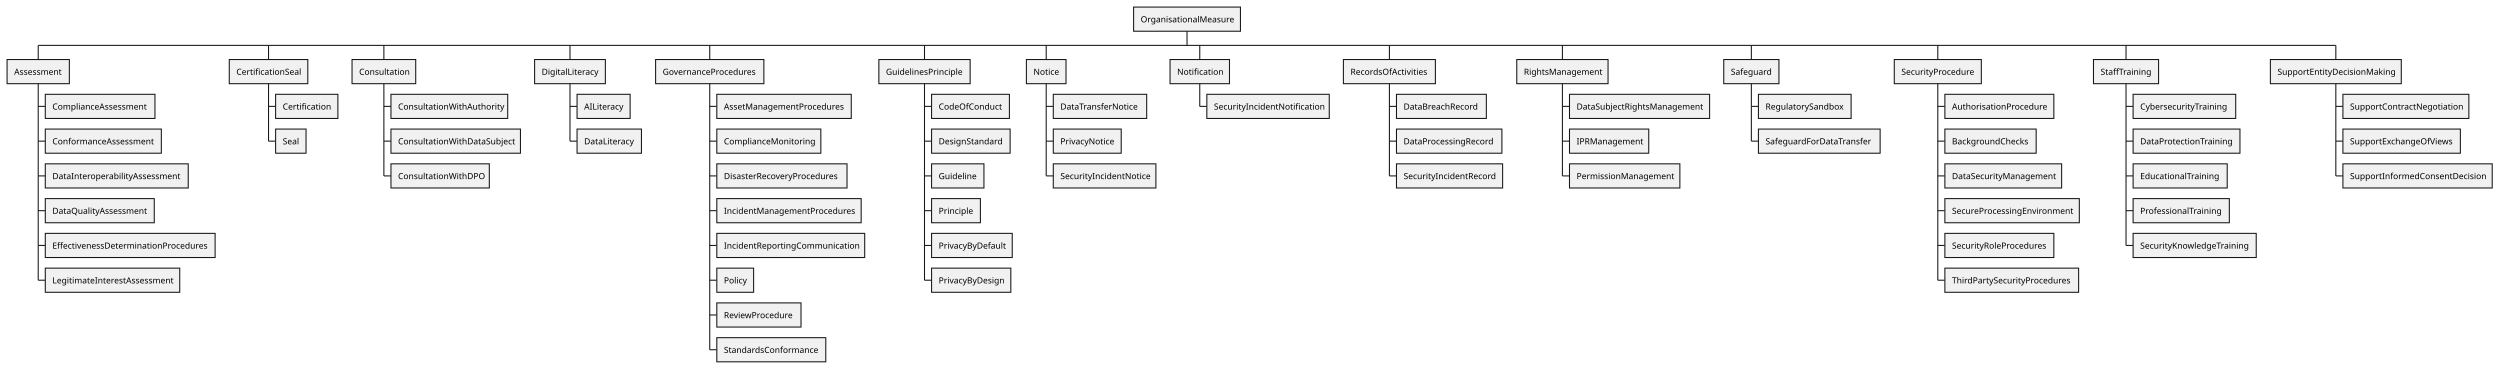
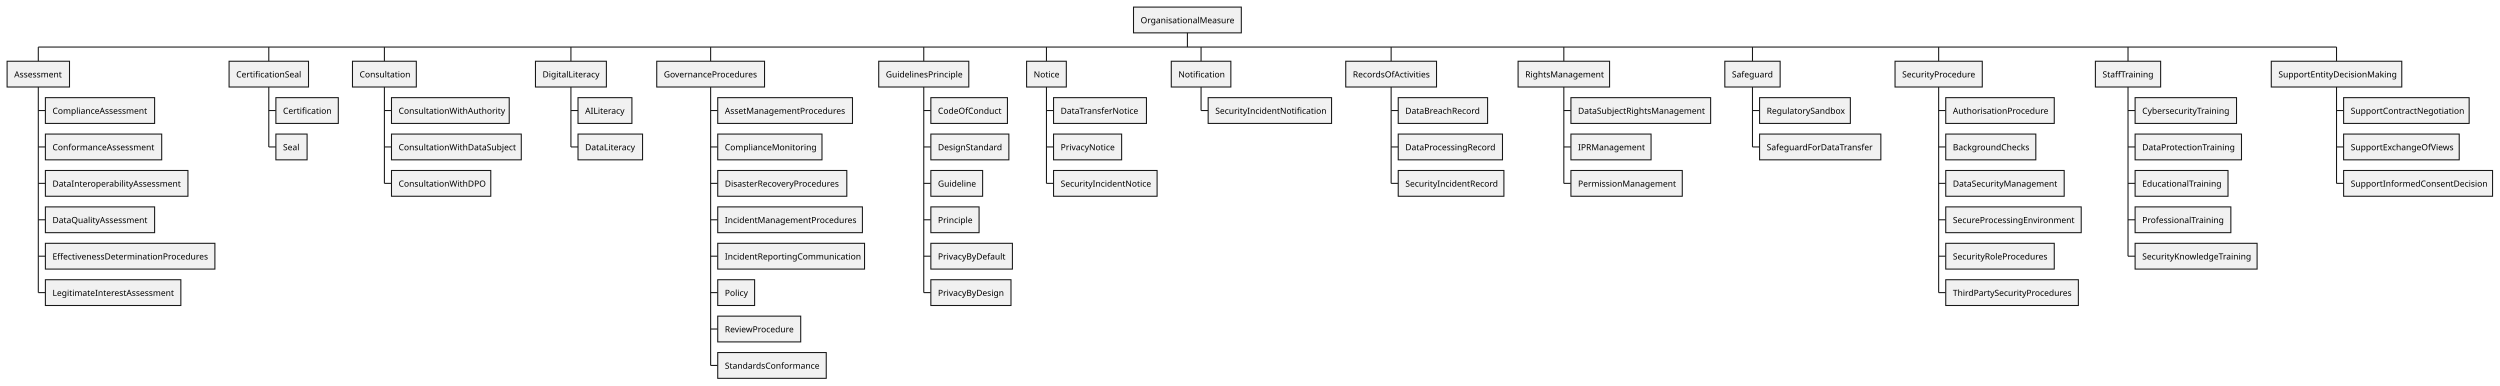
- <svg xmlns="http://www.w3.org/2000/svg" contentStyleType="text/css" height="522px" preserveAspectRatio="none" style="width:3533px;height:522px;background:#FFFFFF;" version="1.1" viewBox="0 0 3533 522" width="3533px" zoomAndPan="magnify">
+ <svg xmlns="http://www.w3.org/2000/svg" contentStyleType="text/css" height="544px" preserveAspectRatio="none" style="width:3525px;height:544px;background:#FFFFFF;" version="1.1" viewBox="0 0 3525 544" width="3525px" zoomAndPan="magnify">
  <defs />
  <g>
-     <line style="stroke:#181818;stroke-width:1.5;" x1="54" x2="54" y1="64.133" y2="84.133" />
-     <rect fill="#F1F1F1" height="34.133" style="stroke:#181818;stroke-width:1.5;" width="88" x="10" y="84.133" />
-     <text fill="#000000" font-family="sans-serif" font-size="12" lengthAdjust="spacing" textLength="68" x="20" y="105.734">Assessment</text>
-     <line style="stroke:#181818;stroke-width:1.5;" x1="54" x2="64" y1="150.332" y2="150.332" />
-     <rect fill="#F1F1F1" height="34.133" style="stroke:#181818;stroke-width:1.5;" width="155" x="64" y="133.266" />
-     <text fill="#000000" font-family="sans-serif" font-size="12" lengthAdjust="spacing" textLength="135" x="74" y="154.867">ComplianceAssessment</text>
-     <line style="stroke:#181818;stroke-width:1.5;" x1="54" x2="64" y1="199.465" y2="199.465" />
-     <rect fill="#F1F1F1" height="34.133" style="stroke:#181818;stroke-width:1.5;" width="164" x="64" y="182.398" />
-     <text fill="#000000" font-family="sans-serif" font-size="12" lengthAdjust="spacing" textLength="144" x="74" y="204">ConformanceAssessment</text>
-     <line style="stroke:#181818;stroke-width:1.5;" x1="54" x2="64" y1="248.598" y2="248.598" />
-     <rect fill="#F1F1F1" height="34.133" style="stroke:#181818;stroke-width:1.5;" width="202" x="64" y="231.531" />
-     <text fill="#000000" font-family="sans-serif" font-size="12" lengthAdjust="spacing" textLength="182" x="74" y="253.133">DataInteroperabilityAssessment</text>
-     <line style="stroke:#181818;stroke-width:1.5;" x1="54" x2="64" y1="297.731" y2="297.731" />
-     <rect fill="#F1F1F1" height="34.133" style="stroke:#181818;stroke-width:1.5;" width="154" x="64" y="280.664" />
-     <text fill="#000000" font-family="sans-serif" font-size="12" lengthAdjust="spacing" textLength="134" x="74" y="302.266">DataQualityAssessment</text>
-     <line style="stroke:#181818;stroke-width:1.5;" x1="54" x2="64" y1="346.863" y2="346.863" />
-     <rect fill="#F1F1F1" height="34.133" style="stroke:#181818;stroke-width:1.5;" width="240" x="64" y="329.797" />
-     <text fill="#000000" font-family="sans-serif" font-size="12" lengthAdjust="spacing" textLength="220" x="74" y="351.398">EffectivenessDeterminationProcedures</text>
-     <line style="stroke:#181818;stroke-width:1.5;" x1="54" x2="64" y1="395.996" y2="395.996" />
-     <rect fill="#F1F1F1" height="34.133" style="stroke:#181818;stroke-width:1.5;" width="190" x="64" y="378.93" />
-     <text fill="#000000" font-family="sans-serif" font-size="12" lengthAdjust="spacing" textLength="170" x="74" y="400.531">LegitimateInterestAssessment</text>
-     <line style="stroke:#181818;stroke-width:1.5;" x1="54" x2="54" y1="118.266" y2="395.996" />
-     <line style="stroke:#181818;stroke-width:1.5;" x1="379.5" x2="379.5" y1="64.133" y2="84.133" />
-     <rect fill="#F1F1F1" height="34.133" style="stroke:#181818;stroke-width:1.5;" width="111" x="324" y="84.133" />
-     <text fill="#000000" font-family="sans-serif" font-size="12" lengthAdjust="spacing" textLength="91" x="334" y="105.734">CertificationSeal</text>
-     <line style="stroke:#181818;stroke-width:1.5;" x1="379.5" x2="389.5" y1="150.332" y2="150.332" />
-     <rect fill="#F1F1F1" height="34.133" style="stroke:#181818;stroke-width:1.5;" width="88" x="389.5" y="133.266" />
-     <text fill="#000000" font-family="sans-serif" font-size="12" lengthAdjust="spacing" textLength="68" x="399.5" y="154.867">Certification</text>
-     <line style="stroke:#181818;stroke-width:1.5;" x1="379.5" x2="389.5" y1="199.465" y2="199.465" />
-     <rect fill="#F1F1F1" height="34.133" style="stroke:#181818;stroke-width:1.5;" width="43" x="389.5" y="182.398" />
-     <text fill="#000000" font-family="sans-serif" font-size="12" lengthAdjust="spacing" textLength="23" x="399.5" y="204">Seal</text>
-     <line style="stroke:#181818;stroke-width:1.5;" x1="379.5" x2="379.5" y1="118.266" y2="199.465" />
-     <line style="stroke:#181818;stroke-width:1.5;" x1="542.5" x2="542.5" y1="64.133" y2="84.133" />
-     <rect fill="#F1F1F1" height="34.133" style="stroke:#181818;stroke-width:1.5;" width="90" x="497.5" y="84.133" />
-     <text fill="#000000" font-family="sans-serif" font-size="12" lengthAdjust="spacing" textLength="70" x="507.5" y="105.734">Consultation</text>
-     <line style="stroke:#181818;stroke-width:1.5;" x1="542.5" x2="552.5" y1="150.332" y2="150.332" />
-     <rect fill="#F1F1F1" height="34.133" style="stroke:#181818;stroke-width:1.5;" width="165" x="552.5" y="133.266" />
-     <text fill="#000000" font-family="sans-serif" font-size="12" lengthAdjust="spacing" textLength="145" x="562.5" y="154.867">ConsultationWithAuthority</text>
-     <line style="stroke:#181818;stroke-width:1.5;" x1="542.5" x2="552.5" y1="199.465" y2="199.465" />
-     <rect fill="#F1F1F1" height="34.133" style="stroke:#181818;stroke-width:1.5;" width="183" x="552.5" y="182.398" />
-     <text fill="#000000" font-family="sans-serif" font-size="12" lengthAdjust="spacing" textLength="163" x="562.5" y="204">ConsultationWithDataSubject</text>
-     <line style="stroke:#181818;stroke-width:1.5;" x1="542.5" x2="552.5" y1="248.598" y2="248.598" />
-     <rect fill="#F1F1F1" height="34.133" style="stroke:#181818;stroke-width:1.5;" width="139" x="552.5" y="231.531" />
-     <text fill="#000000" font-family="sans-serif" font-size="12" lengthAdjust="spacing" textLength="119" x="562.5" y="253.133">ConsultationWithDPO</text>
-     <line style="stroke:#181818;stroke-width:1.5;" x1="542.5" x2="542.5" y1="118.266" y2="248.598" />
-     <line style="stroke:#181818;stroke-width:1.5;" x1="805.5" x2="805.5" y1="64.133" y2="84.133" />
-     <rect fill="#F1F1F1" height="34.133" style="stroke:#181818;stroke-width:1.5;" width="100" x="755.5" y="84.133" />
-     <text fill="#000000" font-family="sans-serif" font-size="12" lengthAdjust="spacing" textLength="80" x="765.5" y="105.734">DigitalLiteracy</text>
-     <line style="stroke:#181818;stroke-width:1.5;" x1="805.5" x2="815.5" y1="150.332" y2="150.332" />
-     <rect fill="#F1F1F1" height="34.133" style="stroke:#181818;stroke-width:1.5;" width="75" x="815.5" y="133.266" />
-     <text fill="#000000" font-family="sans-serif" font-size="12" lengthAdjust="spacing" textLength="55" x="825.5" y="154.867">AILiteracy</text>
-     <line style="stroke:#181818;stroke-width:1.5;" x1="805.5" x2="815.5" y1="199.465" y2="199.465" />
-     <rect fill="#F1F1F1" height="34.133" style="stroke:#181818;stroke-width:1.5;" width="91" x="815.5" y="182.398" />
-     <text fill="#000000" font-family="sans-serif" font-size="12" lengthAdjust="spacing" textLength="71" x="825.5" y="204">DataLiteracy</text>
-     <line style="stroke:#181818;stroke-width:1.5;" x1="805.5" x2="805.5" y1="118.266" y2="199.465" />
-     <line style="stroke:#181818;stroke-width:1.5;" x1="1003" x2="1003" y1="64.133" y2="84.133" />
-     <rect fill="#F1F1F1" height="34.133" style="stroke:#181818;stroke-width:1.5;" width="153" x="926.5" y="84.133" />
-     <text fill="#000000" font-family="sans-serif" font-size="12" lengthAdjust="spacing" textLength="133" x="936.5" y="105.734">GovernanceProcedures</text>
-     <line style="stroke:#181818;stroke-width:1.5;" x1="1003" x2="1013" y1="150.332" y2="150.332" />
-     <rect fill="#F1F1F1" height="34.133" style="stroke:#181818;stroke-width:1.5;" width="190" x="1013" y="133.266" />
-     <text fill="#000000" font-family="sans-serif" font-size="12" lengthAdjust="spacing" textLength="170" x="1023" y="154.867">AssetManagementProcedures</text>
-     <line style="stroke:#181818;stroke-width:1.5;" x1="1003" x2="1013" y1="199.465" y2="199.465" />
-     <rect fill="#F1F1F1" height="34.133" style="stroke:#181818;stroke-width:1.5;" width="147" x="1013" y="182.398" />
-     <text fill="#000000" font-family="sans-serif" font-size="12" lengthAdjust="spacing" textLength="127" x="1023" y="204">ComplianceMonitoring</text>
-     <line style="stroke:#181818;stroke-width:1.5;" x1="1003" x2="1013" y1="248.598" y2="248.598" />
-     <rect fill="#F1F1F1" height="34.133" style="stroke:#181818;stroke-width:1.5;" width="184" x="1013" y="231.531" />
-     <text fill="#000000" font-family="sans-serif" font-size="12" lengthAdjust="spacing" textLength="164" x="1023" y="253.133">DisasterRecoveryProcedures</text>
-     <line style="stroke:#181818;stroke-width:1.5;" x1="1003" x2="1013" y1="297.731" y2="297.731" />
-     <rect fill="#F1F1F1" height="34.133" style="stroke:#181818;stroke-width:1.5;" width="204" x="1013" y="280.664" />
-     <text fill="#000000" font-family="sans-serif" font-size="12" lengthAdjust="spacing" textLength="184" x="1023" y="302.266">IncidentManagementProcedures</text>
-     <line style="stroke:#181818;stroke-width:1.5;" x1="1003" x2="1013" y1="346.863" y2="346.863" />
-     <rect fill="#F1F1F1" height="34.133" style="stroke:#181818;stroke-width:1.5;" width="209" x="1013" y="329.797" />
-     <text fill="#000000" font-family="sans-serif" font-size="12" lengthAdjust="spacing" textLength="189" x="1023" y="351.398">IncidentReportingCommunication</text>
-     <line style="stroke:#181818;stroke-width:1.5;" x1="1003" x2="1013" y1="395.996" y2="395.996" />
-     <rect fill="#F1F1F1" height="34.133" style="stroke:#181818;stroke-width:1.5;" width="52" x="1013" y="378.93" />
-     <text fill="#000000" font-family="sans-serif" font-size="12" lengthAdjust="spacing" textLength="32" x="1023" y="400.531">Policy</text>
-     <line style="stroke:#181818;stroke-width:1.5;" x1="1003" x2="1013" y1="445.129" y2="445.129" />
-     <rect fill="#F1F1F1" height="34.133" style="stroke:#181818;stroke-width:1.5;" width="119" x="1013" y="428.062" />
-     <text fill="#000000" font-family="sans-serif" font-size="12" lengthAdjust="spacing" textLength="99" x="1023" y="449.664">ReviewProcedure</text>
-     <line style="stroke:#181818;stroke-width:1.5;" x1="1003" x2="1013" y1="494.262" y2="494.262" />
-     <rect fill="#F1F1F1" height="34.133" style="stroke:#181818;stroke-width:1.5;" width="154" x="1013" y="477.195" />
-     <text fill="#000000" font-family="sans-serif" font-size="12" lengthAdjust="spacing" textLength="134" x="1023" y="498.797">StandardsConformance</text>
-     <line style="stroke:#181818;stroke-width:1.5;" x1="1003" x2="1003" y1="118.266" y2="494.262" />
-     <line style="stroke:#181818;stroke-width:1.5;" x1="1306.5" x2="1306.5" y1="64.133" y2="84.133" />
-     <rect fill="#F1F1F1" height="34.133" style="stroke:#181818;stroke-width:1.5;" width="129" x="1242" y="84.133" />
-     <text fill="#000000" font-family="sans-serif" font-size="12" lengthAdjust="spacing" textLength="109" x="1252" y="105.734">GuidelinesPrinciple</text>
-     <line style="stroke:#181818;stroke-width:1.5;" x1="1306.5" x2="1316.5" y1="150.332" y2="150.332" />
-     <rect fill="#F1F1F1" height="34.133" style="stroke:#181818;stroke-width:1.5;" width="110" x="1316.5" y="133.266" />
-     <text fill="#000000" font-family="sans-serif" font-size="12" lengthAdjust="spacing" textLength="90" x="1326.5" y="154.867">CodeOfConduct</text>
-     <line style="stroke:#181818;stroke-width:1.5;" x1="1306.5" x2="1316.5" y1="199.465" y2="199.465" />
-     <rect fill="#F1F1F1" height="34.133" style="stroke:#181818;stroke-width:1.5;" width="111" x="1316.5" y="182.398" />
-     <text fill="#000000" font-family="sans-serif" font-size="12" lengthAdjust="spacing" textLength="91" x="1326.5" y="204">DesignStandard</text>
-     <line style="stroke:#181818;stroke-width:1.5;" x1="1306.5" x2="1316.5" y1="248.598" y2="248.598" />
-     <rect fill="#F1F1F1" height="34.133" style="stroke:#181818;stroke-width:1.5;" width="74" x="1316.5" y="231.531" />
-     <text fill="#000000" font-family="sans-serif" font-size="12" lengthAdjust="spacing" textLength="54" x="1326.5" y="253.133">Guideline</text>
-     <line style="stroke:#181818;stroke-width:1.5;" x1="1306.5" x2="1316.5" y1="297.731" y2="297.731" />
-     <rect fill="#F1F1F1" height="34.133" style="stroke:#181818;stroke-width:1.5;" width="69" x="1316.5" y="280.664" />
-     <text fill="#000000" font-family="sans-serif" font-size="12" lengthAdjust="spacing" textLength="49" x="1326.5" y="302.266">Principle</text>
-     <line style="stroke:#181818;stroke-width:1.5;" x1="1306.5" x2="1316.5" y1="346.863" y2="346.863" />
-     <rect fill="#F1F1F1" height="34.133" style="stroke:#181818;stroke-width:1.5;" width="114" x="1316.5" y="329.797" />
-     <text fill="#000000" font-family="sans-serif" font-size="12" lengthAdjust="spacing" textLength="94" x="1326.5" y="351.398">PrivacyByDefault</text>
-     <line style="stroke:#181818;stroke-width:1.5;" x1="1306.5" x2="1316.5" y1="395.996" y2="395.996" />
-     <rect fill="#F1F1F1" height="34.133" style="stroke:#181818;stroke-width:1.5;" width="112" x="1316.5" y="378.93" />
-     <text fill="#000000" font-family="sans-serif" font-size="12" lengthAdjust="spacing" textLength="92" x="1326.5" y="400.531">PrivacyByDesign</text>
-     <line style="stroke:#181818;stroke-width:1.5;" x1="1306.5" x2="1306.5" y1="118.266" y2="395.996" />
-     <line style="stroke:#181818;stroke-width:1.5;" x1="1478.5" x2="1478.5" y1="64.133" y2="84.133" />
-     <rect fill="#F1F1F1" height="34.133" style="stroke:#181818;stroke-width:1.5;" width="56" x="1450.5" y="84.133" />
-     <text fill="#000000" font-family="sans-serif" font-size="12" lengthAdjust="spacing" textLength="36" x="1460.5" y="105.734">Notice</text>
-     <line style="stroke:#181818;stroke-width:1.5;" x1="1478.5" x2="1488.5" y1="150.332" y2="150.332" />
-     <rect fill="#F1F1F1" height="34.133" style="stroke:#181818;stroke-width:1.5;" width="132" x="1488.5" y="133.266" />
-     <text fill="#000000" font-family="sans-serif" font-size="12" lengthAdjust="spacing" textLength="112" x="1498.5" y="154.867">DataTransferNotice</text>
-     <line style="stroke:#181818;stroke-width:1.5;" x1="1478.5" x2="1488.5" y1="199.465" y2="199.465" />
-     <rect fill="#F1F1F1" height="34.133" style="stroke:#181818;stroke-width:1.5;" width="96" x="1488.5" y="182.398" />
-     <text fill="#000000" font-family="sans-serif" font-size="12" lengthAdjust="spacing" textLength="76" x="1498.5" y="204">PrivacyNotice</text>
-     <line style="stroke:#181818;stroke-width:1.5;" x1="1478.5" x2="1488.5" y1="248.598" y2="248.598" />
-     <rect fill="#F1F1F1" height="34.133" style="stroke:#181818;stroke-width:1.5;" width="145" x="1488.5" y="231.531" />
-     <text fill="#000000" font-family="sans-serif" font-size="12" lengthAdjust="spacing" textLength="125" x="1498.5" y="253.133">SecurityIncidentNotice</text>
-     <line style="stroke:#181818;stroke-width:1.5;" x1="1478.5" x2="1478.5" y1="118.266" y2="248.598" />
-     <line style="stroke:#181818;stroke-width:1.5;" x1="1695.5" x2="1695.5" y1="64.133" y2="84.133" />
-     <rect fill="#F1F1F1" height="34.133" style="stroke:#181818;stroke-width:1.5;" width="84" x="1653.5" y="84.133" />
-     <text fill="#000000" font-family="sans-serif" font-size="12" lengthAdjust="spacing" textLength="64" x="1663.5" y="105.734">Notification</text>
-     <line style="stroke:#181818;stroke-width:1.5;" x1="1695.5" x2="1705.5" y1="150.332" y2="150.332" />
-     <rect fill="#F1F1F1" height="34.133" style="stroke:#181818;stroke-width:1.5;" width="173" x="1705.5" y="133.266" />
-     <text fill="#000000" font-family="sans-serif" font-size="12" lengthAdjust="spacing" textLength="153" x="1715.5" y="154.867">SecurityIncidentNotification</text>
-     <line style="stroke:#181818;stroke-width:1.5;" x1="1695.5" x2="1695.5" y1="118.266" y2="150.332" />
-     <line style="stroke:#181818;stroke-width:1.5;" x1="1963.5" x2="1963.5" y1="64.133" y2="84.133" />
-     <rect fill="#F1F1F1" height="34.133" style="stroke:#181818;stroke-width:1.5;" width="130" x="1898.5" y="84.133" />
-     <text fill="#000000" font-family="sans-serif" font-size="12" lengthAdjust="spacing" textLength="110" x="1908.5" y="105.734">RecordsOfActivities</text>
-     <line style="stroke:#181818;stroke-width:1.5;" x1="1963.5" x2="1973.5" y1="150.332" y2="150.332" />
-     <rect fill="#F1F1F1" height="34.133" style="stroke:#181818;stroke-width:1.5;" width="127" x="1973.5" y="133.266" />
-     <text fill="#000000" font-family="sans-serif" font-size="12" lengthAdjust="spacing" textLength="107" x="1983.5" y="154.867">DataBreachRecord</text>
-     <line style="stroke:#181818;stroke-width:1.5;" x1="1963.5" x2="1973.5" y1="199.465" y2="199.465" />
-     <rect fill="#F1F1F1" height="34.133" style="stroke:#181818;stroke-width:1.5;" width="149" x="1973.5" y="182.398" />
-     <text fill="#000000" font-family="sans-serif" font-size="12" lengthAdjust="spacing" textLength="129" x="1983.5" y="204">DataProcessingRecord</text>
-     <line style="stroke:#181818;stroke-width:1.5;" x1="1963.5" x2="1973.5" y1="248.598" y2="248.598" />
-     <rect fill="#F1F1F1" height="34.133" style="stroke:#181818;stroke-width:1.5;" width="150" x="1973.5" y="231.531" />
-     <text fill="#000000" font-family="sans-serif" font-size="12" lengthAdjust="spacing" textLength="130" x="1983.5" y="253.133">SecurityIncidentRecord</text>
-     <line style="stroke:#181818;stroke-width:1.5;" x1="1963.5" x2="1963.5" y1="118.266" y2="248.598" />
-     <line style="stroke:#181818;stroke-width:1.5;" x1="2208" x2="2208" y1="64.133" y2="84.133" />
-     <rect fill="#F1F1F1" height="34.133" style="stroke:#181818;stroke-width:1.5;" width="129" x="2143.5" y="84.133" />
-     <text fill="#000000" font-family="sans-serif" font-size="12" lengthAdjust="spacing" textLength="109" x="2153.5" y="105.734">RightsManagement</text>
-     <line style="stroke:#181818;stroke-width:1.5;" x1="2208" x2="2218" y1="150.332" y2="150.332" />
-     <rect fill="#F1F1F1" height="34.133" style="stroke:#181818;stroke-width:1.5;" width="198" x="2218" y="133.266" />
-     <text fill="#000000" font-family="sans-serif" font-size="12" lengthAdjust="spacing" textLength="178" x="2228" y="154.867">DataSubjectRightsManagement</text>
-     <line style="stroke:#181818;stroke-width:1.5;" x1="2208" x2="2218" y1="199.465" y2="199.465" />
-     <rect fill="#F1F1F1" height="34.133" style="stroke:#181818;stroke-width:1.5;" width="112" x="2218" y="182.398" />
-     <text fill="#000000" font-family="sans-serif" font-size="12" lengthAdjust="spacing" textLength="92" x="2228" y="204">IPRManagement</text>
-     <line style="stroke:#181818;stroke-width:1.5;" x1="2208" x2="2218" y1="248.598" y2="248.598" />
-     <rect fill="#F1F1F1" height="34.133" style="stroke:#181818;stroke-width:1.5;" width="156" x="2218" y="231.531" />
-     <text fill="#000000" font-family="sans-serif" font-size="12" lengthAdjust="spacing" textLength="136" x="2228" y="253.133">PermissionManagement</text>
-     <line style="stroke:#181818;stroke-width:1.5;" x1="2208" x2="2208" y1="118.266" y2="248.598" />
-     <line style="stroke:#181818;stroke-width:1.5;" x1="2475" x2="2475" y1="64.133" y2="84.133" />
-     <rect fill="#F1F1F1" height="34.133" style="stroke:#181818;stroke-width:1.5;" width="78" x="2436" y="84.133" />
-     <text fill="#000000" font-family="sans-serif" font-size="12" lengthAdjust="spacing" textLength="58" x="2446" y="105.734">Safeguard</text>
-     <line style="stroke:#181818;stroke-width:1.5;" x1="2475" x2="2485" y1="150.332" y2="150.332" />
-     <rect fill="#F1F1F1" height="34.133" style="stroke:#181818;stroke-width:1.5;" width="131" x="2485" y="133.266" />
-     <text fill="#000000" font-family="sans-serif" font-size="12" lengthAdjust="spacing" textLength="111" x="2495" y="154.867">RegulatorySandbox</text>
-     <line style="stroke:#181818;stroke-width:1.5;" x1="2475" x2="2485" y1="199.465" y2="199.465" />
-     <rect fill="#F1F1F1" height="34.133" style="stroke:#181818;stroke-width:1.5;" width="172" x="2485" y="182.398" />
-     <text fill="#000000" font-family="sans-serif" font-size="12" lengthAdjust="spacing" textLength="152" x="2495" y="204">SafeguardForDataTransfer</text>
-     <line style="stroke:#181818;stroke-width:1.5;" x1="2475" x2="2475" y1="118.266" y2="199.465" />
-     <line style="stroke:#181818;stroke-width:1.5;" x1="2738.5" x2="2738.5" y1="64.133" y2="84.133" />
-     <rect fill="#F1F1F1" height="34.133" style="stroke:#181818;stroke-width:1.5;" width="123" x="2677" y="84.133" />
-     <text fill="#000000" font-family="sans-serif" font-size="12" lengthAdjust="spacing" textLength="103" x="2687" y="105.734">SecurityProcedure</text>
-     <line style="stroke:#181818;stroke-width:1.5;" x1="2738.5" x2="2748.5" y1="150.332" y2="150.332" />
-     <rect fill="#F1F1F1" height="34.133" style="stroke:#181818;stroke-width:1.5;" width="154" x="2748.5" y="133.266" />
-     <text fill="#000000" font-family="sans-serif" font-size="12" lengthAdjust="spacing" textLength="134" x="2758.5" y="154.867">AuthorisationProcedure</text>
-     <line style="stroke:#181818;stroke-width:1.5;" x1="2738.5" x2="2748.5" y1="199.465" y2="199.465" />
-     <rect fill="#F1F1F1" height="34.133" style="stroke:#181818;stroke-width:1.5;" width="129" x="2748.5" y="182.398" />
-     <text fill="#000000" font-family="sans-serif" font-size="12" lengthAdjust="spacing" textLength="109" x="2758.5" y="204">BackgroundChecks</text>
-     <line style="stroke:#181818;stroke-width:1.5;" x1="2738.5" x2="2748.5" y1="248.598" y2="248.598" />
-     <rect fill="#F1F1F1" height="34.133" style="stroke:#181818;stroke-width:1.5;" width="165" x="2748.5" y="231.531" />
-     <text fill="#000000" font-family="sans-serif" font-size="12" lengthAdjust="spacing" textLength="145" x="2758.5" y="253.133">DataSecurityManagement</text>
-     <line style="stroke:#181818;stroke-width:1.5;" x1="2738.5" x2="2748.5" y1="297.731" y2="297.731" />
-     <rect fill="#F1F1F1" height="34.133" style="stroke:#181818;stroke-width:1.5;" width="190" x="2748.5" y="280.664" />
-     <text fill="#000000" font-family="sans-serif" font-size="12" lengthAdjust="spacing" textLength="170" x="2758.5" y="302.266">SecureProcessingEnvironment</text>
-     <line style="stroke:#181818;stroke-width:1.5;" x1="2738.5" x2="2748.5" y1="346.863" y2="346.863" />
-     <rect fill="#F1F1F1" height="34.133" style="stroke:#181818;stroke-width:1.5;" width="154" x="2748.5" y="329.797" />
-     <text fill="#000000" font-family="sans-serif" font-size="12" lengthAdjust="spacing" textLength="134" x="2758.5" y="351.398">SecurityRoleProcedures</text>
-     <line style="stroke:#181818;stroke-width:1.5;" x1="2738.5" x2="2748.5" y1="395.996" y2="395.996" />
-     <rect fill="#F1F1F1" height="34.133" style="stroke:#181818;stroke-width:1.5;" width="189" x="2748.5" y="378.93" />
-     <text fill="#000000" font-family="sans-serif" font-size="12" lengthAdjust="spacing" textLength="169" x="2758.5" y="400.531">ThirdPartySecurityProcedures</text>
-     <line style="stroke:#181818;stroke-width:1.5;" x1="2738.5" x2="2738.5" y1="118.266" y2="395.996" />
-     <line style="stroke:#181818;stroke-width:1.5;" x1="3004.5" x2="3004.5" y1="64.133" y2="84.133" />
-     <rect fill="#F1F1F1" height="34.133" style="stroke:#181818;stroke-width:1.5;" width="92" x="2958.5" y="84.133" />
-     <text fill="#000000" font-family="sans-serif" font-size="12" lengthAdjust="spacing" textLength="72" x="2968.5" y="105.734">StaffTraining</text>
-     <line style="stroke:#181818;stroke-width:1.5;" x1="3004.5" x2="3014.5" y1="150.332" y2="150.332" />
-     <rect fill="#F1F1F1" height="34.133" style="stroke:#181818;stroke-width:1.5;" width="145" x="3014.5" y="133.266" />
-     <text fill="#000000" font-family="sans-serif" font-size="12" lengthAdjust="spacing" textLength="125" x="3024.5" y="154.867">CybersecurityTraining</text>
-     <line style="stroke:#181818;stroke-width:1.5;" x1="3004.5" x2="3014.5" y1="199.465" y2="199.465" />
-     <rect fill="#F1F1F1" height="34.133" style="stroke:#181818;stroke-width:1.5;" width="151" x="3014.5" y="182.398" />
-     <text fill="#000000" font-family="sans-serif" font-size="12" lengthAdjust="spacing" textLength="131" x="3024.5" y="204">DataProtectionTraining</text>
-     <line style="stroke:#181818;stroke-width:1.5;" x1="3004.5" x2="3014.5" y1="248.598" y2="248.598" />
-     <rect fill="#F1F1F1" height="34.133" style="stroke:#181818;stroke-width:1.5;" width="133" x="3014.5" y="231.531" />
-     <text fill="#000000" font-family="sans-serif" font-size="12" lengthAdjust="spacing" textLength="113" x="3024.5" y="253.133">EducationalTraining</text>
-     <line style="stroke:#181818;stroke-width:1.5;" x1="3004.5" x2="3014.5" y1="297.731" y2="297.731" />
-     <rect fill="#F1F1F1" height="34.133" style="stroke:#181818;stroke-width:1.5;" width="136" x="3014.5" y="280.664" />
-     <text fill="#000000" font-family="sans-serif" font-size="12" lengthAdjust="spacing" textLength="116" x="3024.5" y="302.266">ProfessionalTraining</text>
-     <line style="stroke:#181818;stroke-width:1.5;" x1="3004.5" x2="3014.5" y1="346.863" y2="346.863" />
-     <rect fill="#F1F1F1" height="34.133" style="stroke:#181818;stroke-width:1.5;" width="174" x="3014.5" y="329.797" />
-     <text fill="#000000" font-family="sans-serif" font-size="12" lengthAdjust="spacing" textLength="154" x="3024.5" y="351.398">SecurityKnowledgeTraining</text>
-     <line style="stroke:#181818;stroke-width:1.5;" x1="3004.5" x2="3004.5" y1="118.266" y2="346.863" />
-     <line style="stroke:#181818;stroke-width:1.5;" x1="3301" x2="3301" y1="64.133" y2="84.133" />
-     <rect fill="#F1F1F1" height="34.133" style="stroke:#181818;stroke-width:1.5;" width="185" x="3208.5" y="84.133" />
-     <text fill="#000000" font-family="sans-serif" font-size="12" lengthAdjust="spacing" textLength="165" x="3218.5" y="105.734">SupportEntityDecisionMaking</text>
-     <line style="stroke:#181818;stroke-width:1.5;" x1="3301" x2="3311" y1="150.332" y2="150.332" />
-     <rect fill="#F1F1F1" height="34.133" style="stroke:#181818;stroke-width:1.5;" width="178" x="3311" y="133.266" />
-     <text fill="#000000" font-family="sans-serif" font-size="12" lengthAdjust="spacing" textLength="158" x="3321" y="154.867">SupportContractNegotiation</text>
-     <line style="stroke:#181818;stroke-width:1.5;" x1="3301" x2="3311" y1="199.465" y2="199.465" />
-     <rect fill="#F1F1F1" height="34.133" style="stroke:#181818;stroke-width:1.5;" width="166" x="3311" y="182.398" />
-     <text fill="#000000" font-family="sans-serif" font-size="12" lengthAdjust="spacing" textLength="146" x="3321" y="204">SupportExchangeOfViews</text>
-     <line style="stroke:#181818;stroke-width:1.5;" x1="3301" x2="3311" y1="248.598" y2="248.598" />
-     <rect fill="#F1F1F1" height="34.133" style="stroke:#181818;stroke-width:1.5;" width="211" x="3311" y="231.531" />
-     <text fill="#000000" font-family="sans-serif" font-size="12" lengthAdjust="spacing" textLength="191" x="3321" y="253.133">SupportInformedConsentDecision</text>
-     <line style="stroke:#181818;stroke-width:1.5;" x1="3301" x2="3301" y1="118.266" y2="248.598" />
-     <line style="stroke:#181818;stroke-width:1.5;" x1="54" x2="3301" y1="64.133" y2="64.133" />
-     <rect fill="#F1F1F1" height="34.133" style="stroke:#181818;stroke-width:1.5;" width="151" x="1602" y="10" />
-     <text fill="#000000" font-family="sans-serif" font-size="12" lengthAdjust="spacing" textLength="131" x="1612" y="31.602">OrganisationalMeasure</text>
-     <line style="stroke:#181818;stroke-width:1.5;" x1="1677.5" x2="1677.5" y1="44.133" y2="64.133" />
+     <line style="stroke:#181818;stroke-width:1.5;" x1="54" x2="54" y1="66.344" y2="86.344" />
+     <rect fill="#F1F1F1" height="36.344" style="stroke:#181818;stroke-width:1.5;" width="88" x="10" y="86.344" />
+     <text fill="#000000" font-family="sans-serif" font-size="12" lengthAdjust="spacing" textLength="68" x="20" y="109.172">Assessment</text>
+     <line style="stroke:#181818;stroke-width:1.5;" x1="54" x2="64" y1="155.86" y2="155.86" />
+     <rect fill="#F1F1F1" height="36.344" style="stroke:#181818;stroke-width:1.5;" width="154" x="64" y="137.688" />
+     <text fill="#000000" font-family="sans-serif" font-size="12" lengthAdjust="spacing" textLength="134" x="74" y="160.516">ComplianceAssessment</text>
+     <line style="stroke:#181818;stroke-width:1.5;" x1="54" x2="64" y1="207.204" y2="207.204" />
+     <rect fill="#F1F1F1" height="36.344" style="stroke:#181818;stroke-width:1.5;" width="164" x="64" y="189.032" />
+     <text fill="#000000" font-family="sans-serif" font-size="12" lengthAdjust="spacing" textLength="144" x="74" y="211.86">ConformanceAssessment</text>
+     <line style="stroke:#181818;stroke-width:1.5;" x1="54" x2="64" y1="258.548" y2="258.548" />
+     <rect fill="#F1F1F1" height="36.344" style="stroke:#181818;stroke-width:1.5;" width="201" x="64" y="240.376" />
+     <text fill="#000000" font-family="sans-serif" font-size="12" lengthAdjust="spacing" textLength="181" x="74" y="263.204">DataInteroperabilityAssessment</text>
+     <line style="stroke:#181818;stroke-width:1.5;" x1="54" x2="64" y1="309.893" y2="309.893" />
+     <rect fill="#F1F1F1" height="36.344" style="stroke:#181818;stroke-width:1.5;" width="154" x="64" y="291.721" />
+     <text fill="#000000" font-family="sans-serif" font-size="12" lengthAdjust="spacing" textLength="134" x="74" y="314.549">DataQualityAssessment</text>
+     <line style="stroke:#181818;stroke-width:1.5;" x1="54" x2="64" y1="361.237" y2="361.237" />
+     <rect fill="#F1F1F1" height="36.344" style="stroke:#181818;stroke-width:1.5;" width="239" x="64" y="343.065" />
+     <text fill="#000000" font-family="sans-serif" font-size="12" lengthAdjust="spacing" textLength="219" x="74" y="365.893">EffectivenessDeterminationProcedures</text>
+     <line style="stroke:#181818;stroke-width:1.5;" x1="54" x2="64" y1="412.581" y2="412.581" />
+     <rect fill="#F1F1F1" height="36.344" style="stroke:#181818;stroke-width:1.5;" width="191" x="64" y="394.409" />
+     <text fill="#000000" font-family="sans-serif" font-size="12" lengthAdjust="spacing" textLength="171" x="74" y="417.237">LegitimateInterestAssessment</text>
+     <line style="stroke:#181818;stroke-width:1.5;" x1="54" x2="54" y1="122.688" y2="412.581" />
+     <line style="stroke:#181818;stroke-width:1.5;" x1="379" x2="379" y1="66.344" y2="86.344" />
+     <rect fill="#F1F1F1" height="36.344" style="stroke:#181818;stroke-width:1.5;" width="112" x="323" y="86.344" />
+     <text fill="#000000" font-family="sans-serif" font-size="12" lengthAdjust="spacing" textLength="92" x="333" y="109.172">CertificationSeal</text>
+     <line style="stroke:#181818;stroke-width:1.5;" x1="379" x2="389" y1="155.86" y2="155.86" />
+     <rect fill="#F1F1F1" height="36.344" style="stroke:#181818;stroke-width:1.5;" width="88" x="389" y="137.688" />
+     <text fill="#000000" font-family="sans-serif" font-size="12" lengthAdjust="spacing" textLength="68" x="399" y="160.516">Certification</text>
+     <line style="stroke:#181818;stroke-width:1.5;" x1="379" x2="389" y1="207.204" y2="207.204" />
+     <rect fill="#F1F1F1" height="36.344" style="stroke:#181818;stroke-width:1.5;" width="44" x="389" y="189.032" />
+     <text fill="#000000" font-family="sans-serif" font-size="12" lengthAdjust="spacing" textLength="24" x="399" y="211.86">Seal</text>
+     <line style="stroke:#181818;stroke-width:1.5;" x1="379" x2="379" y1="122.688" y2="207.204" />
+     <line style="stroke:#181818;stroke-width:1.5;" x1="542" x2="542" y1="66.344" y2="86.344" />
+     <rect fill="#F1F1F1" height="36.344" style="stroke:#181818;stroke-width:1.5;" width="90" x="497" y="86.344" />
+     <text fill="#000000" font-family="sans-serif" font-size="12" lengthAdjust="spacing" textLength="70" x="507" y="109.172">Consultation</text>
+     <line style="stroke:#181818;stroke-width:1.5;" x1="542" x2="552" y1="155.86" y2="155.86" />
+     <rect fill="#F1F1F1" height="36.344" style="stroke:#181818;stroke-width:1.5;" width="166" x="552" y="137.688" />
+     <text fill="#000000" font-family="sans-serif" font-size="12" lengthAdjust="spacing" textLength="146" x="562" y="160.516">ConsultationWithAuthority</text>
+     <line style="stroke:#181818;stroke-width:1.5;" x1="542" x2="552" y1="207.204" y2="207.204" />
+     <rect fill="#F1F1F1" height="36.344" style="stroke:#181818;stroke-width:1.5;" width="183" x="552" y="189.032" />
+     <text fill="#000000" font-family="sans-serif" font-size="12" lengthAdjust="spacing" textLength="163" x="562" y="211.86">ConsultationWithDataSubject</text>
+     <line style="stroke:#181818;stroke-width:1.5;" x1="542" x2="552" y1="258.548" y2="258.548" />
+     <rect fill="#F1F1F1" height="36.344" style="stroke:#181818;stroke-width:1.5;" width="140" x="552" y="240.376" />
+     <text fill="#000000" font-family="sans-serif" font-size="12" lengthAdjust="spacing" textLength="120" x="562" y="263.204">ConsultationWithDPO</text>
+     <line style="stroke:#181818;stroke-width:1.5;" x1="542" x2="542" y1="122.688" y2="258.548" />
+     <line style="stroke:#181818;stroke-width:1.5;" x1="805" x2="805" y1="66.344" y2="86.344" />
+     <rect fill="#F1F1F1" height="36.344" style="stroke:#181818;stroke-width:1.5;" width="100" x="755" y="86.344" />
+     <text fill="#000000" font-family="sans-serif" font-size="12" lengthAdjust="spacing" textLength="80" x="765" y="109.172">DigitalLiteracy</text>
+     <line style="stroke:#181818;stroke-width:1.5;" x1="805" x2="815" y1="155.86" y2="155.86" />
+     <rect fill="#F1F1F1" height="36.344" style="stroke:#181818;stroke-width:1.5;" width="76" x="815" y="137.688" />
+     <text fill="#000000" font-family="sans-serif" font-size="12" lengthAdjust="spacing" textLength="56" x="825" y="160.516">AILiteracy</text>
+     <line style="stroke:#181818;stroke-width:1.5;" x1="805" x2="815" y1="207.204" y2="207.204" />
+     <rect fill="#F1F1F1" height="36.344" style="stroke:#181818;stroke-width:1.5;" width="91" x="815" y="189.032" />
+     <text fill="#000000" font-family="sans-serif" font-size="12" lengthAdjust="spacing" textLength="71" x="825" y="211.86">DataLiteracy</text>
+     <line style="stroke:#181818;stroke-width:1.5;" x1="805" x2="805" y1="122.688" y2="207.204" />
+     <line style="stroke:#181818;stroke-width:1.5;" x1="1002" x2="1002" y1="66.344" y2="86.344" />
+     <rect fill="#F1F1F1" height="36.344" style="stroke:#181818;stroke-width:1.5;" width="152" x="926" y="86.344" />
+     <text fill="#000000" font-family="sans-serif" font-size="12" lengthAdjust="spacing" textLength="132" x="936" y="109.172">GovernanceProcedures</text>
+     <line style="stroke:#181818;stroke-width:1.5;" x1="1002" x2="1012" y1="155.86" y2="155.86" />
+     <rect fill="#F1F1F1" height="36.344" style="stroke:#181818;stroke-width:1.5;" width="190" x="1012" y="137.688" />
+     <text fill="#000000" font-family="sans-serif" font-size="12" lengthAdjust="spacing" textLength="170" x="1022" y="160.516">AssetManagementProcedures</text>
+     <line style="stroke:#181818;stroke-width:1.5;" x1="1002" x2="1012" y1="207.204" y2="207.204" />
+     <rect fill="#F1F1F1" height="36.344" style="stroke:#181818;stroke-width:1.5;" width="147" x="1012" y="189.032" />
+     <text fill="#000000" font-family="sans-serif" font-size="12" lengthAdjust="spacing" textLength="127" x="1022" y="211.86">ComplianceMonitoring</text>
+     <line style="stroke:#181818;stroke-width:1.5;" x1="1002" x2="1012" y1="258.548" y2="258.548" />
+     <rect fill="#F1F1F1" height="36.344" style="stroke:#181818;stroke-width:1.5;" width="182" x="1012" y="240.376" />
+     <text fill="#000000" font-family="sans-serif" font-size="12" lengthAdjust="spacing" textLength="162" x="1022" y="263.204">DisasterRecoveryProcedures</text>
+     <line style="stroke:#181818;stroke-width:1.5;" x1="1002" x2="1012" y1="309.893" y2="309.893" />
+     <rect fill="#F1F1F1" height="36.344" style="stroke:#181818;stroke-width:1.5;" width="204" x="1012" y="291.721" />
+     <text fill="#000000" font-family="sans-serif" font-size="12" lengthAdjust="spacing" textLength="184" x="1022" y="314.549">IncidentManagementProcedures</text>
+     <line style="stroke:#181818;stroke-width:1.5;" x1="1002" x2="1012" y1="361.237" y2="361.237" />
+     <rect fill="#F1F1F1" height="36.344" style="stroke:#181818;stroke-width:1.5;" width="207" x="1012" y="343.065" />
+     <text fill="#000000" font-family="sans-serif" font-size="12" lengthAdjust="spacing" textLength="187" x="1022" y="365.893">IncidentReportingCommunication</text>
+     <line style="stroke:#181818;stroke-width:1.5;" x1="1002" x2="1012" y1="412.581" y2="412.581" />
+     <rect fill="#F1F1F1" height="36.344" style="stroke:#181818;stroke-width:1.5;" width="52" x="1012" y="394.409" />
+     <text fill="#000000" font-family="sans-serif" font-size="12" lengthAdjust="spacing" textLength="32" x="1022" y="417.237">Policy</text>
+     <line style="stroke:#181818;stroke-width:1.5;" x1="1002" x2="1012" y1="463.925" y2="463.925" />
+     <rect fill="#F1F1F1" height="36.344" style="stroke:#181818;stroke-width:1.5;" width="117" x="1012" y="445.753" />
+     <text fill="#000000" font-family="sans-serif" font-size="12" lengthAdjust="spacing" textLength="97" x="1022" y="468.581">ReviewProcedure</text>
+     <line style="stroke:#181818;stroke-width:1.5;" x1="1002" x2="1012" y1="515.269" y2="515.269" />
+     <rect fill="#F1F1F1" height="36.344" style="stroke:#181818;stroke-width:1.5;" width="153" x="1012" y="497.097" />
+     <text fill="#000000" font-family="sans-serif" font-size="12" lengthAdjust="spacing" textLength="133" x="1022" y="519.925">StandardsConformance</text>
+     <line style="stroke:#181818;stroke-width:1.5;" x1="1002" x2="1002" y1="122.688" y2="515.269" />
+     <line style="stroke:#181818;stroke-width:1.5;" x1="1302.5" x2="1302.5" y1="66.344" y2="86.344" />
+     <rect fill="#F1F1F1" height="36.344" style="stroke:#181818;stroke-width:1.5;" width="127" x="1239" y="86.344" />
+     <text fill="#000000" font-family="sans-serif" font-size="12" lengthAdjust="spacing" textLength="107" x="1249" y="109.172">GuidelinesPrinciple</text>
+     <line style="stroke:#181818;stroke-width:1.5;" x1="1302.5" x2="1312.5" y1="155.86" y2="155.86" />
+     <rect fill="#F1F1F1" height="36.344" style="stroke:#181818;stroke-width:1.5;" width="108" x="1312.5" y="137.688" />
+     <text fill="#000000" font-family="sans-serif" font-size="12" lengthAdjust="spacing" textLength="88" x="1322.5" y="160.516">CodeOfConduct</text>
+     <line style="stroke:#181818;stroke-width:1.5;" x1="1302.5" x2="1312.5" y1="207.204" y2="207.204" />
+     <rect fill="#F1F1F1" height="36.344" style="stroke:#181818;stroke-width:1.5;" width="110" x="1312.5" y="189.032" />
+     <text fill="#000000" font-family="sans-serif" font-size="12" lengthAdjust="spacing" textLength="90" x="1322.5" y="211.86">DesignStandard</text>
+     <line style="stroke:#181818;stroke-width:1.5;" x1="1302.5" x2="1312.5" y1="258.548" y2="258.548" />
+     <rect fill="#F1F1F1" height="36.344" style="stroke:#181818;stroke-width:1.5;" width="73" x="1312.5" y="240.376" />
+     <text fill="#000000" font-family="sans-serif" font-size="12" lengthAdjust="spacing" textLength="53" x="1322.5" y="263.204">Guideline</text>
+     <line style="stroke:#181818;stroke-width:1.5;" x1="1302.5" x2="1312.5" y1="309.893" y2="309.893" />
+     <rect fill="#F1F1F1" height="36.344" style="stroke:#181818;stroke-width:1.5;" width="68" x="1312.5" y="291.721" />
+     <text fill="#000000" font-family="sans-serif" font-size="12" lengthAdjust="spacing" textLength="48" x="1322.5" y="314.549">Principle</text>
+     <line style="stroke:#181818;stroke-width:1.5;" x1="1302.5" x2="1312.5" y1="361.237" y2="361.237" />
+     <rect fill="#F1F1F1" height="36.344" style="stroke:#181818;stroke-width:1.5;" width="115" x="1312.5" y="343.065" />
+     <text fill="#000000" font-family="sans-serif" font-size="12" lengthAdjust="spacing" textLength="95" x="1322.5" y="365.893">PrivacyByDefault</text>
+     <line style="stroke:#181818;stroke-width:1.5;" x1="1302.5" x2="1312.5" y1="412.581" y2="412.581" />
+     <rect fill="#F1F1F1" height="36.344" style="stroke:#181818;stroke-width:1.5;" width="113" x="1312.5" y="394.409" />
+     <text fill="#000000" font-family="sans-serif" font-size="12" lengthAdjust="spacing" textLength="93" x="1322.5" y="417.237">PrivacyByDesign</text>
+     <line style="stroke:#181818;stroke-width:1.5;" x1="1302.5" x2="1302.5" y1="122.688" y2="412.581" />
+     <line style="stroke:#181818;stroke-width:1.5;" x1="1475.5" x2="1475.5" y1="66.344" y2="86.344" />
+     <rect fill="#F1F1F1" height="36.344" style="stroke:#181818;stroke-width:1.5;" width="56" x="1447.5" y="86.344" />
+     <text fill="#000000" font-family="sans-serif" font-size="12" lengthAdjust="spacing" textLength="36" x="1457.5" y="109.172">Notice</text>
+     <line style="stroke:#181818;stroke-width:1.5;" x1="1475.5" x2="1485.5" y1="155.86" y2="155.86" />
+     <rect fill="#F1F1F1" height="36.344" style="stroke:#181818;stroke-width:1.5;" width="131" x="1485.5" y="137.688" />
+     <text fill="#000000" font-family="sans-serif" font-size="12" lengthAdjust="spacing" textLength="111" x="1495.5" y="160.516">DataTransferNotice</text>
+     <line style="stroke:#181818;stroke-width:1.5;" x1="1475.5" x2="1485.5" y1="207.204" y2="207.204" />
+     <rect fill="#F1F1F1" height="36.344" style="stroke:#181818;stroke-width:1.5;" width="96" x="1485.5" y="189.032" />
+     <text fill="#000000" font-family="sans-serif" font-size="12" lengthAdjust="spacing" textLength="76" x="1495.5" y="211.86">PrivacyNotice</text>
+     <line style="stroke:#181818;stroke-width:1.5;" x1="1475.5" x2="1485.5" y1="258.548" y2="258.548" />
+     <rect fill="#F1F1F1" height="36.344" style="stroke:#181818;stroke-width:1.5;" width="146" x="1485.5" y="240.376" />
+     <text fill="#000000" font-family="sans-serif" font-size="12" lengthAdjust="spacing" textLength="126" x="1495.5" y="263.204">SecurityIncidentNotice</text>
+     <line style="stroke:#181818;stroke-width:1.5;" x1="1475.5" x2="1475.5" y1="122.688" y2="258.548" />
+     <line style="stroke:#181818;stroke-width:1.5;" x1="1693.5" x2="1693.5" y1="66.344" y2="86.344" />
+     <rect fill="#F1F1F1" height="36.344" style="stroke:#181818;stroke-width:1.5;" width="84" x="1651.5" y="86.344" />
+     <text fill="#000000" font-family="sans-serif" font-size="12" lengthAdjust="spacing" textLength="64" x="1661.5" y="109.172">Notification</text>
+     <line style="stroke:#181818;stroke-width:1.5;" x1="1693.5" x2="1703.5" y1="155.86" y2="155.86" />
+     <rect fill="#F1F1F1" height="36.344" style="stroke:#181818;stroke-width:1.5;" width="174" x="1703.5" y="137.688" />
+     <text fill="#000000" font-family="sans-serif" font-size="12" lengthAdjust="spacing" textLength="154" x="1713.5" y="160.516">SecurityIncidentNotification</text>
+     <line style="stroke:#181818;stroke-width:1.5;" x1="1693.5" x2="1693.5" y1="122.688" y2="155.86" />
+     <line style="stroke:#181818;stroke-width:1.5;" x1="1961.5" x2="1961.5" y1="66.344" y2="86.344" />
+     <rect fill="#F1F1F1" height="36.344" style="stroke:#181818;stroke-width:1.5;" width="128" x="1897.5" y="86.344" />
+     <text fill="#000000" font-family="sans-serif" font-size="12" lengthAdjust="spacing" textLength="108" x="1907.5" y="109.172">RecordsOfActivities</text>
+     <line style="stroke:#181818;stroke-width:1.5;" x1="1961.5" x2="1971.5" y1="155.86" y2="155.86" />
+     <rect fill="#F1F1F1" height="36.344" style="stroke:#181818;stroke-width:1.5;" width="126" x="1971.5" y="137.688" />
+     <text fill="#000000" font-family="sans-serif" font-size="12" lengthAdjust="spacing" textLength="106" x="1981.5" y="160.516">DataBreachRecord</text>
+     <line style="stroke:#181818;stroke-width:1.5;" x1="1961.5" x2="1971.5" y1="207.204" y2="207.204" />
+     <rect fill="#F1F1F1" height="36.344" style="stroke:#181818;stroke-width:1.5;" width="147" x="1971.5" y="189.032" />
+     <text fill="#000000" font-family="sans-serif" font-size="12" lengthAdjust="spacing" textLength="127" x="1981.5" y="211.86">DataProcessingRecord</text>
+     <line style="stroke:#181818;stroke-width:1.5;" x1="1961.5" x2="1971.5" y1="258.548" y2="258.548" />
+     <rect fill="#F1F1F1" height="36.344" style="stroke:#181818;stroke-width:1.5;" width="149" x="1971.5" y="240.376" />
+     <text fill="#000000" font-family="sans-serif" font-size="12" lengthAdjust="spacing" textLength="129" x="1981.5" y="263.204">SecurityIncidentRecord</text>
+     <line style="stroke:#181818;stroke-width:1.5;" x1="1961.5" x2="1961.5" y1="122.688" y2="258.548" />
+     <line style="stroke:#181818;stroke-width:1.5;" x1="2205" x2="2205" y1="66.344" y2="86.344" />
+     <rect fill="#F1F1F1" height="36.344" style="stroke:#181818;stroke-width:1.5;" width="129" x="2140.5" y="86.344" />
+     <text fill="#000000" font-family="sans-serif" font-size="12" lengthAdjust="spacing" textLength="109" x="2150.5" y="109.172">RightsManagement</text>
+     <line style="stroke:#181818;stroke-width:1.5;" x1="2205" x2="2215" y1="155.86" y2="155.86" />
+     <rect fill="#F1F1F1" height="36.344" style="stroke:#181818;stroke-width:1.5;" width="197" x="2215" y="137.688" />
+     <text fill="#000000" font-family="sans-serif" font-size="12" lengthAdjust="spacing" textLength="177" x="2225" y="160.516">DataSubjectRightsManagement</text>
+     <line style="stroke:#181818;stroke-width:1.5;" x1="2205" x2="2215" y1="207.204" y2="207.204" />
+     <rect fill="#F1F1F1" height="36.344" style="stroke:#181818;stroke-width:1.5;" width="113" x="2215" y="189.032" />
+     <text fill="#000000" font-family="sans-serif" font-size="12" lengthAdjust="spacing" textLength="93" x="2225" y="211.86">IPRManagement</text>
+     <line style="stroke:#181818;stroke-width:1.5;" x1="2205" x2="2215" y1="258.548" y2="258.548" />
+     <rect fill="#F1F1F1" height="36.344" style="stroke:#181818;stroke-width:1.5;" width="157" x="2215" y="240.376" />
+     <text fill="#000000" font-family="sans-serif" font-size="12" lengthAdjust="spacing" textLength="137" x="2225" y="263.204">PermissionManagement</text>
+     <line style="stroke:#181818;stroke-width:1.5;" x1="2205" x2="2205" y1="122.688" y2="258.548" />
+     <line style="stroke:#181818;stroke-width:1.5;" x1="2471" x2="2471" y1="66.344" y2="86.344" />
+     <rect fill="#F1F1F1" height="36.344" style="stroke:#181818;stroke-width:1.5;" width="78" x="2432" y="86.344" />
+     <text fill="#000000" font-family="sans-serif" font-size="12" lengthAdjust="spacing" textLength="58" x="2442" y="109.172">Safeguard</text>
+     <line style="stroke:#181818;stroke-width:1.5;" x1="2471" x2="2481" y1="155.86" y2="155.86" />
+     <rect fill="#F1F1F1" height="36.344" style="stroke:#181818;stroke-width:1.5;" width="128" x="2481" y="137.688" />
+     <text fill="#000000" font-family="sans-serif" font-size="12" lengthAdjust="spacing" textLength="108" x="2491" y="160.516">RegulatorySandbox</text>
+     <line style="stroke:#181818;stroke-width:1.5;" x1="2471" x2="2481" y1="207.204" y2="207.204" />
+     <rect fill="#F1F1F1" height="36.344" style="stroke:#181818;stroke-width:1.5;" width="171" x="2481" y="189.032" />
+     <text fill="#000000" font-family="sans-serif" font-size="12" lengthAdjust="spacing" textLength="151" x="2491" y="211.86">SafeguardForDataTransfer</text>
+     <line style="stroke:#181818;stroke-width:1.5;" x1="2471" x2="2471" y1="122.688" y2="207.204" />
+     <line style="stroke:#181818;stroke-width:1.5;" x1="2733.5" x2="2733.5" y1="66.344" y2="86.344" />
+     <rect fill="#F1F1F1" height="36.344" style="stroke:#181818;stroke-width:1.5;" width="123" x="2672" y="86.344" />
+     <text fill="#000000" font-family="sans-serif" font-size="12" lengthAdjust="spacing" textLength="103" x="2682" y="109.172">SecurityProcedure</text>
+     <line style="stroke:#181818;stroke-width:1.5;" x1="2733.5" x2="2743.5" y1="155.86" y2="155.86" />
+     <rect fill="#F1F1F1" height="36.344" style="stroke:#181818;stroke-width:1.5;" width="153" x="2743.5" y="137.688" />
+     <text fill="#000000" font-family="sans-serif" font-size="12" lengthAdjust="spacing" textLength="133" x="2753.5" y="160.516">AuthorisationProcedure</text>
+     <line style="stroke:#181818;stroke-width:1.5;" x1="2733.5" x2="2743.5" y1="207.204" y2="207.204" />
+     <rect fill="#F1F1F1" height="36.344" style="stroke:#181818;stroke-width:1.5;" width="127" x="2743.5" y="189.032" />
+     <text fill="#000000" font-family="sans-serif" font-size="12" lengthAdjust="spacing" textLength="107" x="2753.5" y="211.86">BackgroundChecks</text>
+     <line style="stroke:#181818;stroke-width:1.5;" x1="2733.5" x2="2743.5" y1="258.548" y2="258.548" />
+     <rect fill="#F1F1F1" height="36.344" style="stroke:#181818;stroke-width:1.5;" width="167" x="2743.5" y="240.376" />
+     <text fill="#000000" font-family="sans-serif" font-size="12" lengthAdjust="spacing" textLength="147" x="2753.5" y="263.204">DataSecurityManagement</text>
+     <line style="stroke:#181818;stroke-width:1.5;" x1="2733.5" x2="2743.5" y1="309.893" y2="309.893" />
+     <rect fill="#F1F1F1" height="36.344" style="stroke:#181818;stroke-width:1.5;" width="191" x="2743.5" y="291.721" />
+     <text fill="#000000" font-family="sans-serif" font-size="12" lengthAdjust="spacing" textLength="171" x="2753.5" y="314.549">SecureProcessingEnvironment</text>
+     <line style="stroke:#181818;stroke-width:1.5;" x1="2733.5" x2="2743.5" y1="361.237" y2="361.237" />
+     <rect fill="#F1F1F1" height="36.344" style="stroke:#181818;stroke-width:1.5;" width="153" x="2743.5" y="343.065" />
+     <text fill="#000000" font-family="sans-serif" font-size="12" lengthAdjust="spacing" textLength="133" x="2753.5" y="365.893">SecurityRoleProcedures</text>
+     <line style="stroke:#181818;stroke-width:1.5;" x1="2733.5" x2="2743.5" y1="412.581" y2="412.581" />
+     <rect fill="#F1F1F1" height="36.344" style="stroke:#181818;stroke-width:1.5;" width="187" x="2743.5" y="394.409" />
+     <text fill="#000000" font-family="sans-serif" font-size="12" lengthAdjust="spacing" textLength="167" x="2753.5" y="417.237">ThirdPartySecurityProcedures</text>
+     <line style="stroke:#181818;stroke-width:1.5;" x1="2733.5" x2="2733.5" y1="122.688" y2="412.581" />
+     <line style="stroke:#181818;stroke-width:1.5;" x1="3000.5" x2="3000.5" y1="66.344" y2="86.344" />
+     <rect fill="#F1F1F1" height="36.344" style="stroke:#181818;stroke-width:1.5;" width="92" x="2954.5" y="86.344" />
+     <text fill="#000000" font-family="sans-serif" font-size="12" lengthAdjust="spacing" textLength="72" x="2964.5" y="109.172">StaffTraining</text>
+     <line style="stroke:#181818;stroke-width:1.5;" x1="3000.5" x2="3010.5" y1="155.86" y2="155.86" />
+     <rect fill="#F1F1F1" height="36.344" style="stroke:#181818;stroke-width:1.5;" width="143" x="3010.5" y="137.688" />
+     <text fill="#000000" font-family="sans-serif" font-size="12" lengthAdjust="spacing" textLength="123" x="3020.5" y="160.516">CybersecurityTraining</text>
+     <line style="stroke:#181818;stroke-width:1.5;" x1="3000.5" x2="3010.5" y1="207.204" y2="207.204" />
+     <rect fill="#F1F1F1" height="36.344" style="stroke:#181818;stroke-width:1.5;" width="150" x="3010.5" y="189.032" />
+     <text fill="#000000" font-family="sans-serif" font-size="12" lengthAdjust="spacing" textLength="130" x="3020.5" y="211.86">DataProtectionTraining</text>
+     <line style="stroke:#181818;stroke-width:1.5;" x1="3000.5" x2="3010.5" y1="258.548" y2="258.548" />
+     <rect fill="#F1F1F1" height="36.344" style="stroke:#181818;stroke-width:1.5;" width="131" x="3010.5" y="240.376" />
+     <text fill="#000000" font-family="sans-serif" font-size="12" lengthAdjust="spacing" textLength="111" x="3020.5" y="263.204">EducationalTraining</text>
+     <line style="stroke:#181818;stroke-width:1.5;" x1="3000.5" x2="3010.5" y1="309.893" y2="309.893" />
+     <rect fill="#F1F1F1" height="36.344" style="stroke:#181818;stroke-width:1.5;" width="135" x="3010.5" y="291.721" />
+     <text fill="#000000" font-family="sans-serif" font-size="12" lengthAdjust="spacing" textLength="115" x="3020.5" y="314.549">ProfessionalTraining</text>
+     <line style="stroke:#181818;stroke-width:1.5;" x1="3000.5" x2="3010.5" y1="361.237" y2="361.237" />
+     <rect fill="#F1F1F1" height="36.344" style="stroke:#181818;stroke-width:1.5;" width="172" x="3010.5" y="343.065" />
+     <text fill="#000000" font-family="sans-serif" font-size="12" lengthAdjust="spacing" textLength="152" x="3020.5" y="365.893">SecurityKnowledgeTraining</text>
+     <line style="stroke:#181818;stroke-width:1.5;" x1="3000.5" x2="3000.5" y1="122.688" y2="361.237" />
+     <line style="stroke:#181818;stroke-width:1.5;" x1="3294.5" x2="3294.5" y1="66.344" y2="86.344" />
+     <rect fill="#F1F1F1" height="36.344" style="stroke:#181818;stroke-width:1.5;" width="184" x="3202.5" y="86.344" />
+     <text fill="#000000" font-family="sans-serif" font-size="12" lengthAdjust="spacing" textLength="164" x="3212.5" y="109.172">SupportEntityDecisionMaking</text>
+     <line style="stroke:#181818;stroke-width:1.5;" x1="3294.5" x2="3304.5" y1="155.86" y2="155.86" />
+     <rect fill="#F1F1F1" height="36.344" style="stroke:#181818;stroke-width:1.5;" width="177" x="3304.5" y="137.688" />
+     <text fill="#000000" font-family="sans-serif" font-size="12" lengthAdjust="spacing" textLength="157" x="3314.5" y="160.516">SupportContractNegotiation</text>
+     <line style="stroke:#181818;stroke-width:1.5;" x1="3294.5" x2="3304.5" y1="207.204" y2="207.204" />
+     <rect fill="#F1F1F1" height="36.344" style="stroke:#181818;stroke-width:1.5;" width="163" x="3304.5" y="189.032" />
+     <text fill="#000000" font-family="sans-serif" font-size="12" lengthAdjust="spacing" textLength="143" x="3314.5" y="211.86">SupportExchangeOfViews</text>
+     <line style="stroke:#181818;stroke-width:1.5;" x1="3294.5" x2="3304.5" y1="258.548" y2="258.548" />
+     <rect fill="#F1F1F1" height="36.344" style="stroke:#181818;stroke-width:1.5;" width="210" x="3304.5" y="240.376" />
+     <text fill="#000000" font-family="sans-serif" font-size="12" lengthAdjust="spacing" textLength="190" x="3314.5" y="263.204">SupportInformedConsentDecision</text>
+     <line style="stroke:#181818;stroke-width:1.5;" x1="3294.5" x2="3294.5" y1="122.688" y2="258.548" />
+     <line style="stroke:#181818;stroke-width:1.5;" x1="54" x2="3294.5" y1="66.344" y2="66.344" />
+     <rect fill="#F1F1F1" height="36.344" style="stroke:#181818;stroke-width:1.5;" width="152" x="1598.25" y="10" />
+     <text fill="#000000" font-family="sans-serif" font-size="12" lengthAdjust="spacing" textLength="132" x="1608.25" y="32.828">OrganisationalMeasure</text>
+     <line style="stroke:#181818;stroke-width:1.5;" x1="1674.25" x2="1674.25" y1="46.344" y2="66.344" />
  </g>
</svg>
